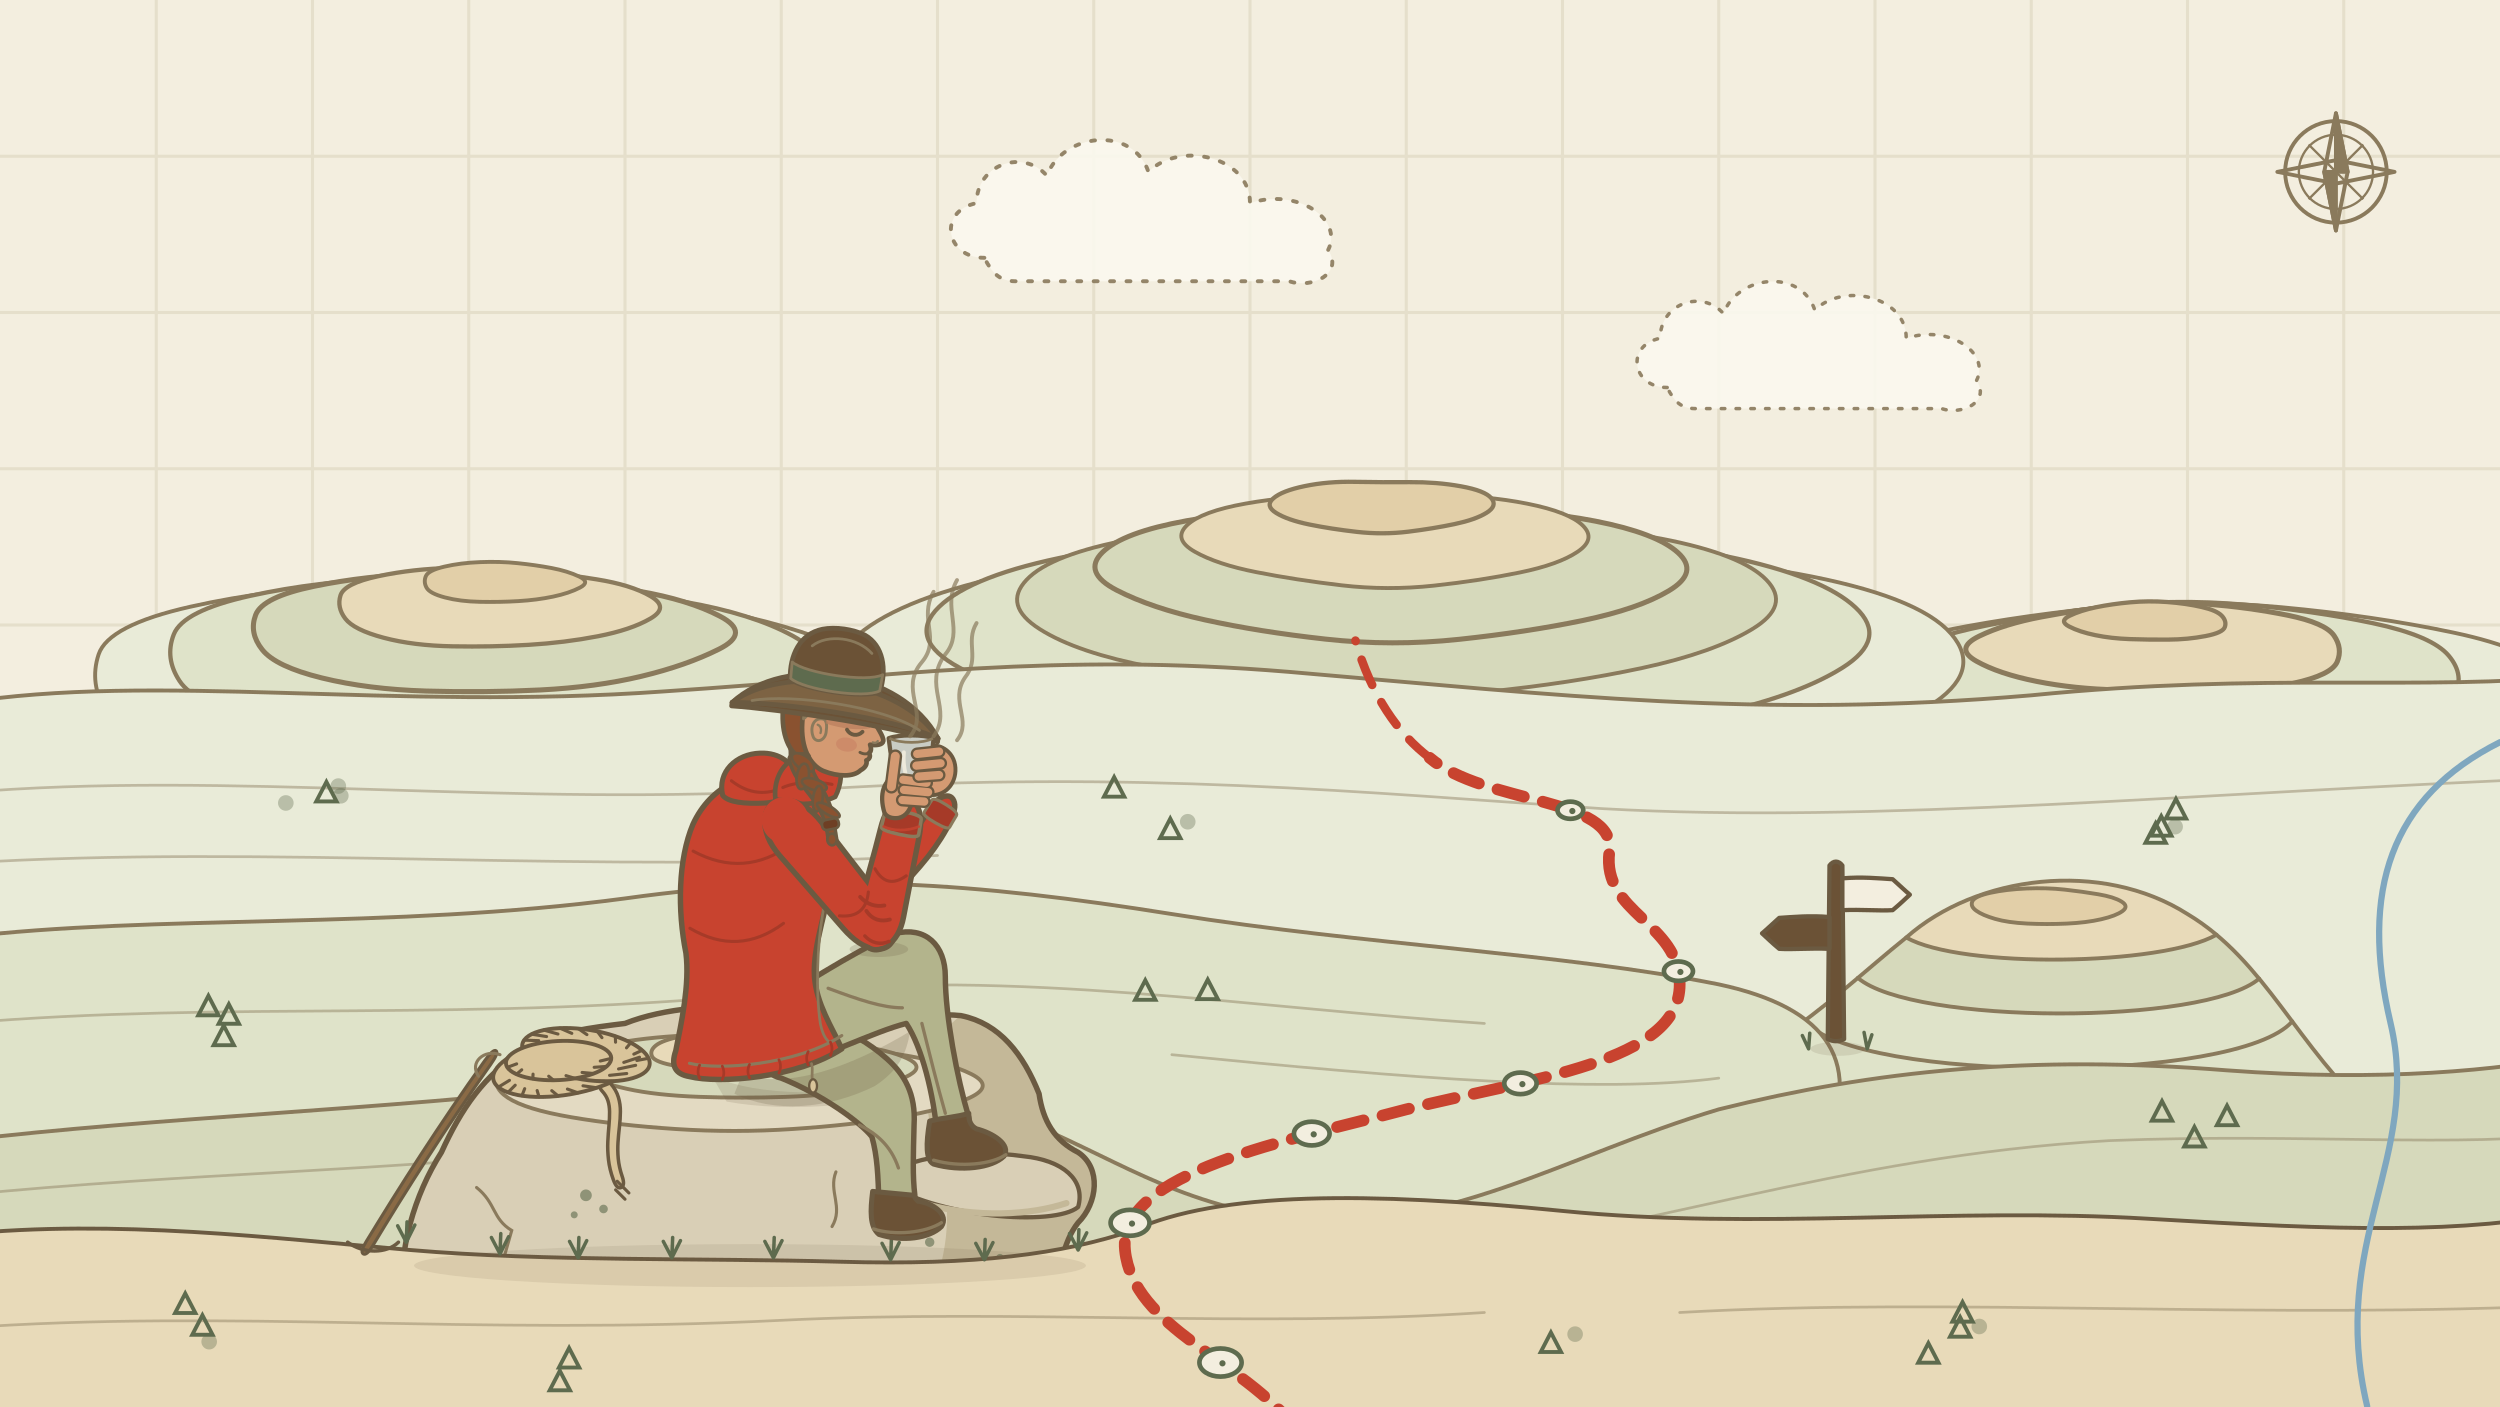
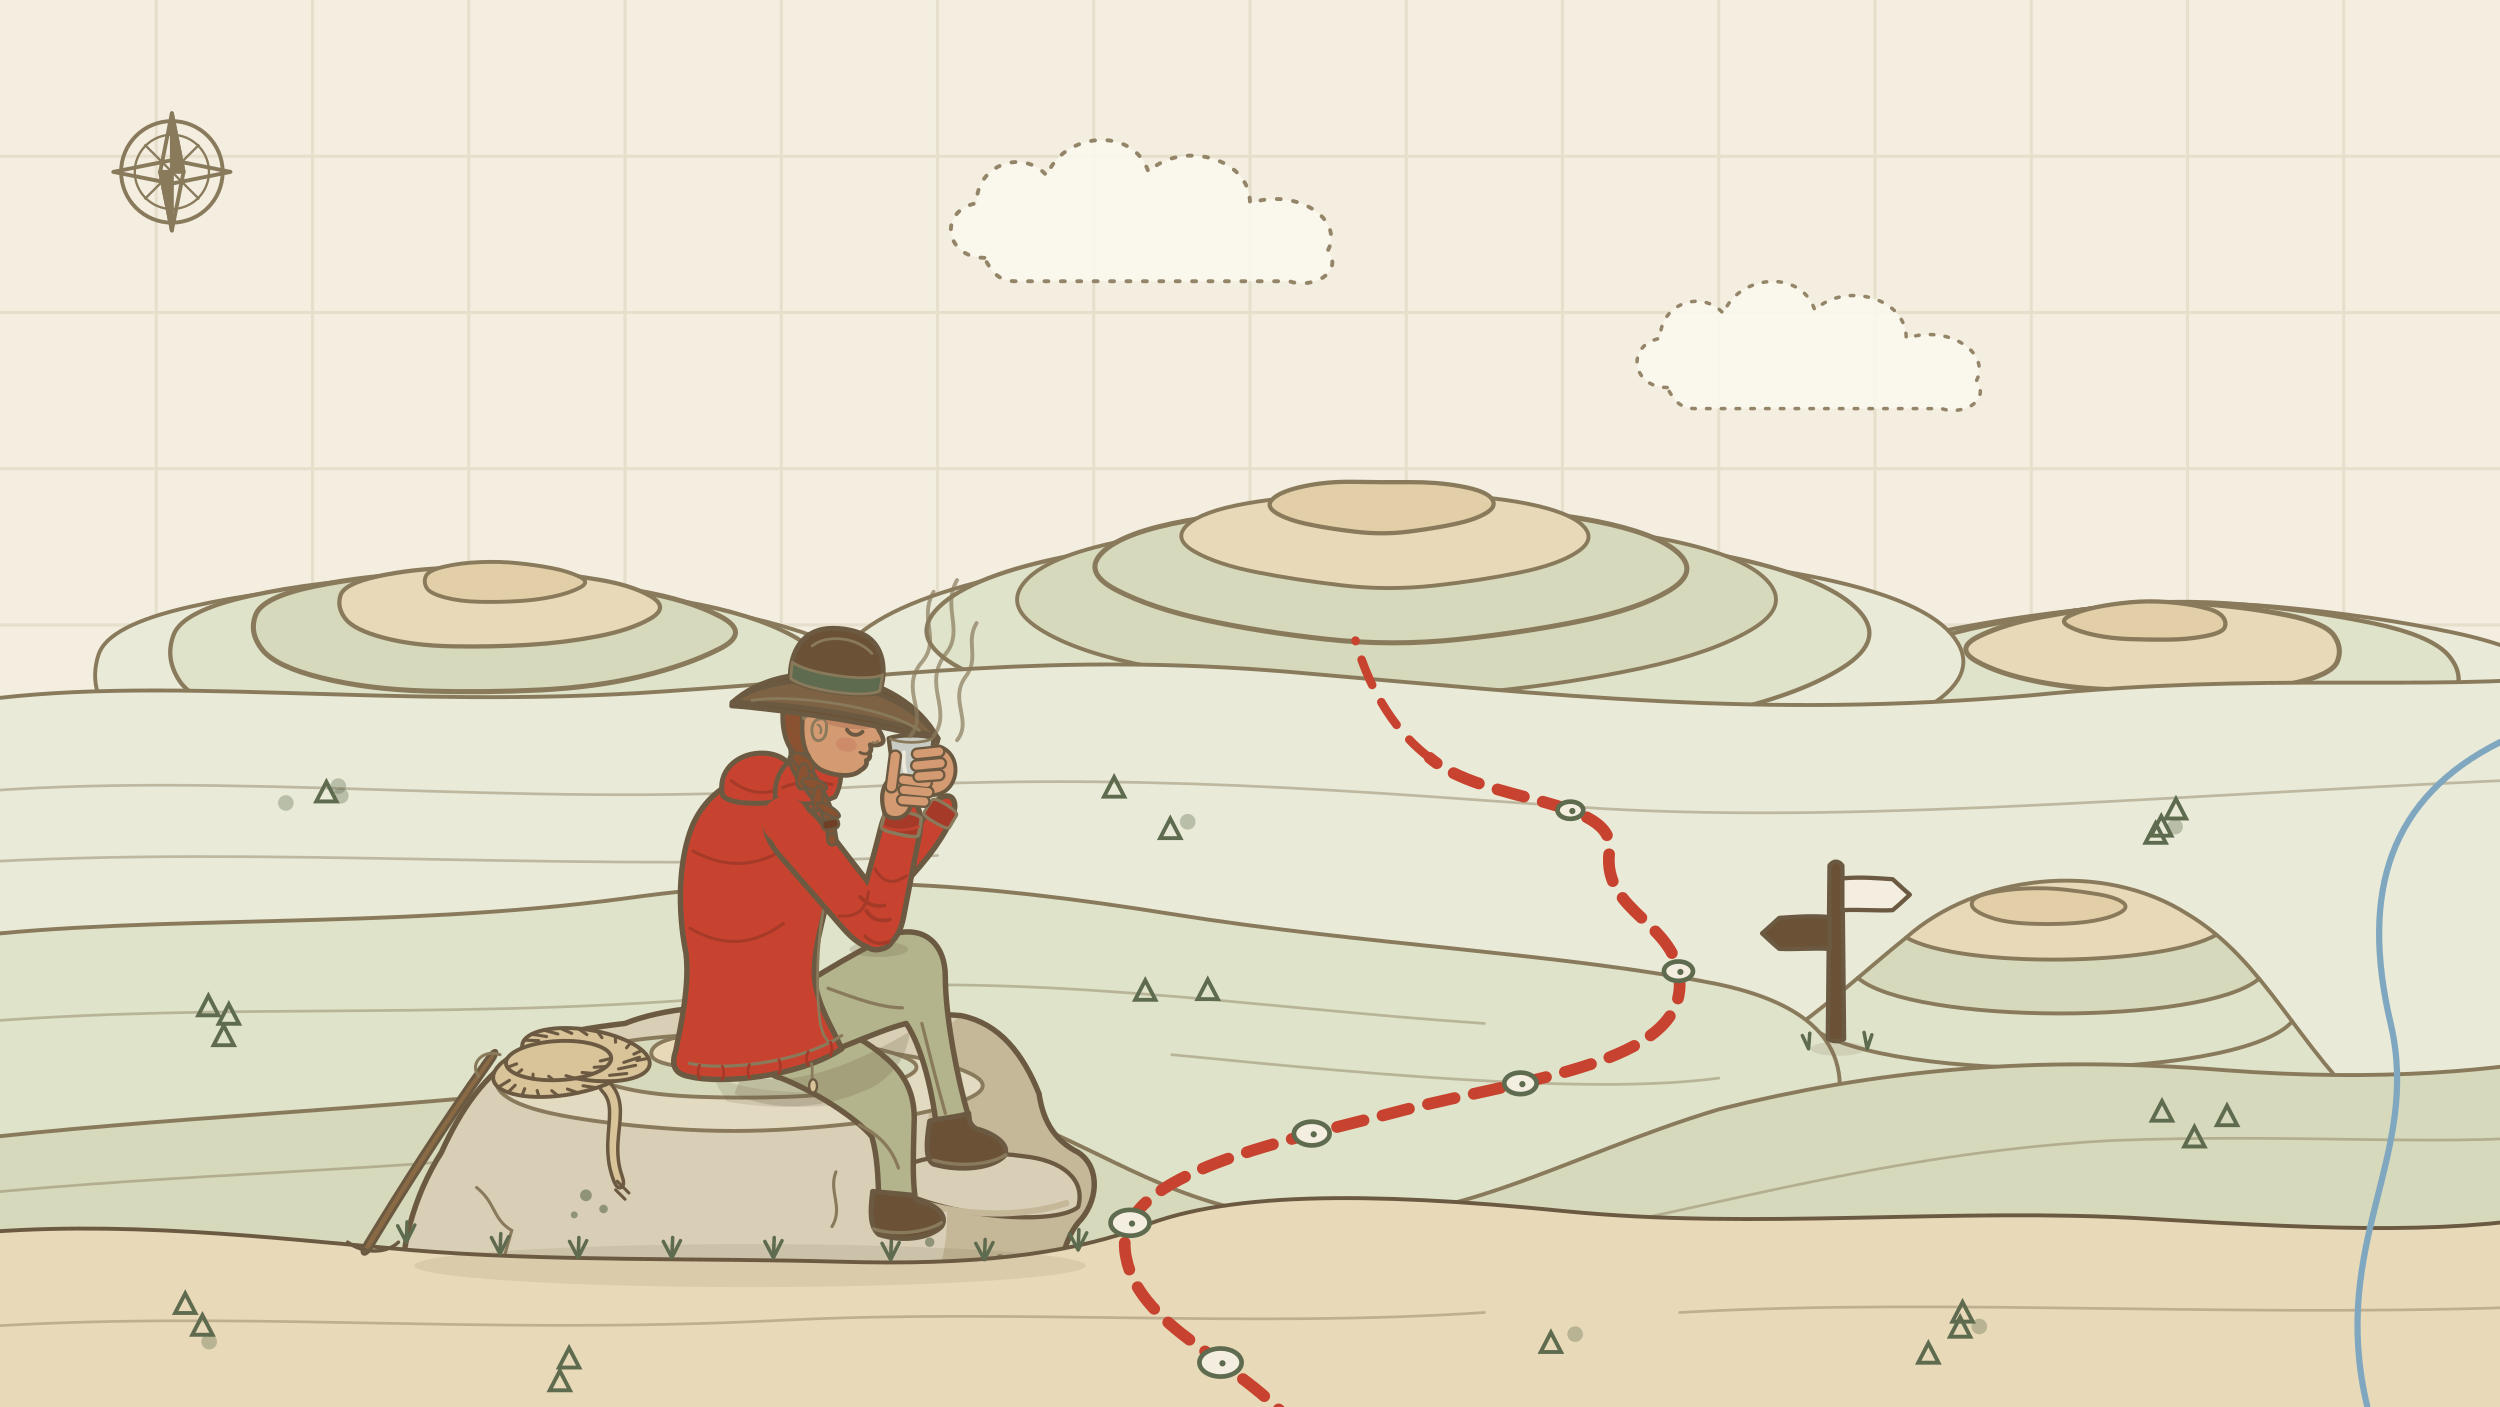
<svg xmlns="http://www.w3.org/2000/svg" viewBox="0 0 640 360" width="640" height="360" role="img">
  <rect width="640" height="360" fill="#F3EEDF" />
  <path d="M40 0V360M80 0V360M120 0V360M160 0V360M200 0V360M240 0V360M280 0V360M320 0V360M360 0V360M400 0V360M440 0V360M480 0V360M520 0V360M560 0V360M600 0V360M0 40H640M0 80H640M0 120H640M0 160H640M0 200H640M0 240H640M0 280H640M0 320H640" stroke="#D8CFB8" stroke-width=".8" opacity=".5" fill="none" />
-   <g id="idle-compass" transform="translate(598 44)" fill="none" stroke="#8A7A5C" stroke-width="1" stroke-linejoin="round">
+   <g id="idle-compass" transform="translate(44 44)" fill="none" stroke="#8A7A5C" stroke-width="1" stroke-linejoin="round">
    <circle r="13" />
    <circle r="9.5" stroke-width=".6" />
    <path d="M0 -15L3 0L0 15L-3 0ZM-15 0L0 3L15 0L0 -3Z" />
    <path d="M0 -15L3 0H0ZM0 15L-3 0H0Z" fill="#8A7A5C" />
    <path d="M-7 -7L7 7M7 -7L-7 7" stroke-width=".6" />
  </g>
  <g class="anim-cloud">
    <path transform="translate(300 58) scale(1)" d="M-48 8C-58 8 -60 -4 -50 -6C-50 -16 -38 -20 -32 -13C-28 -24 -10 -26 -6 -14C2 -22 20 -18 20 -6C32 -10 44 -2 40 6C44 12 36 16 30 14H-40C-44 14 -46 12 -48 8Z" fill="#FBF8EE" opacity=".9" stroke="#8A7A5C" stroke-width="1" stroke-dasharray="1 3.2" stroke-linecap="round" />
  </g>
  <g class="anim-cloud">
    <path transform="translate(470 92) scale(0.9)" d="M-48 8C-58 8 -60 -4 -50 -6C-50 -16 -38 -20 -32 -13C-28 -24 -10 -26 -6 -14C2 -22 20 -18 20 -6C32 -10 44 -2 40 6C44 12 36 16 30 14H-40C-44 14 -46 12 -48 8Z" fill="#FBF8EE" opacity=".9" stroke="#8A7A5C" stroke-width="1" stroke-dasharray="1 3.2" stroke-linecap="round" />
  </g>
  <g id="idle-hills">
    <path d="M220.5 168Q234.44 175 221.53 182.16Q208.62 189.33 187.57 193.44Q166.51 197.56 143.26 199.02Q120 200.49 94.81 199.96Q69.61 199.44 50.57 194.37Q31.52 189.3 27.15 182.15Q22.78 175 25.24 167.54Q27.7 160.08 48.68 155.33Q69.66 150.59 94.83 149.57Q120 148.55 142.97 150.64Q165.93 152.72 186.25 156.87Q206.56 161.01 220.5 168Z" fill="#E9EBD8" stroke="#8A7A5C" stroke-width="1" />
    <path d="M202.98 162.8Q213.41 168.5 201.91 174.03Q190.42 179.56 174.79 183.04Q159.16 186.52 140.58 187.96Q122 189.41 101.78 188.76Q81.56 188.11 65.69 184.14Q49.82 180.17 45.97 174.33Q42.12 168.5 44.48 162.42Q46.84 156.35 64.04 152.54Q81.25 148.74 101.63 148.01Q122 147.29 139.97 149.18Q157.95 151.07 175.25 154.08Q192.56 157.09 202.98 162.8Z" fill="#DFE3C9" stroke="#8A7A5C" stroke-width="1.1" />
    <path d="M184.34 157.77Q192.38 162 184.06 166.18Q175.73 170.36 164.2 173.13Q152.66 175.9 138.33 176.63Q124 177.35 109.09 176.91Q94.19 176.46 82.38 173.55Q70.57 170.64 67.14 166.32Q63.7 162 65.45 157.41Q67.2 152.82 80.47 150.07Q93.74 147.33 108.87 146.84Q124 146.35 137.29 147.73Q150.57 149.11 163.43 151.33Q176.29 153.55 184.34 157.77Z" fill="#D6D9BB" stroke="#8A7A5C" stroke-width="1.3" />
    <path d="M166.53 152.62Q171.43 155.5 166.48 158.37Q161.53 161.24 153.07 162.88Q144.61 164.52 135.3 165.08Q126 165.64 115.91 165.46Q105.82 165.29 98.2 163.26Q90.58 161.23 88.39 158.36Q86.21 155.5 87.16 152.44Q88.1 149.37 96.87 147.5Q105.63 145.62 115.82 145.38Q126 145.13 134.9 146Q143.79 146.87 152.71 148.31Q161.63 149.74 166.53 152.62Z" fill="#E8DAB9" stroke="#8A7A5C" stroke-width="1.1" />
    <path d="M148.28 147.6Q151.22 149 148.46 150.43Q145.71 151.86 141.6 152.73Q137.48 153.6 132.74 153.88Q128 154.17 122.88 154.07Q117.75 153.97 113.88 152.94Q110 151.91 109.2 150.45Q108.39 149 109.01 147.51Q109.62 146.03 113.75 145.06Q117.88 144.09 122.94 143.9Q128 143.7 132.51 144.17Q137.02 144.63 141.18 145.41Q145.34 146.2 148.28 147.6Z" fill="#E2CFA8" stroke="#8A7A5C" stroke-width="1" />
    <path d="M653.92 173.12Q659.51 180 657.08 187.38Q654.66 194.76 632.68 199.23Q610.69 203.71 585.35 203.34Q560 202.98 536.45 202.5Q512.9 202.03 491.5 198.02Q470.1 194.01 457.41 187.01Q444.72 180 459.23 173.28Q473.73 166.55 493.44 162.32Q513.16 158.09 536.58 155.66Q560 153.23 583.89 155.44Q607.78 157.65 628.06 161.94Q648.33 166.23 653.92 173.12Z" fill="#E9EBD8" stroke="#8A7A5C" stroke-width="1" />
    <path d="M626.88 167.86Q631.2 173 628.14 178.33Q625.09 183.67 609.29 186.94Q593.48 190.22 575.08 190.15Q556.67 190.08 539.51 189.56Q522.35 189.05 506.14 186.23Q489.93 183.4 482.09 178.2Q474.26 173 483.9 168.08Q493.54 163.16 508.23 160.19Q522.93 157.22 539.8 155.23Q556.67 153.24 574.48 154.79Q592.29 156.34 607.42 159.53Q622.56 162.73 626.88 167.86Z" fill="#DFE3C9" stroke="#8A7A5C" stroke-width="1.1" />
    <path d="M597.52 162.73Q599.75 166 598.33 169.4Q596.91 172.79 586.99 174.95Q577.07 177.1 565.2 176.97Q553.33 176.84 542.23 176.61Q531.14 176.38 521.4 174.44Q511.67 172.49 505.94 169.25Q500.21 166 506.66 162.86Q513.1 159.73 522.65 157.92Q532.19 156.11 542.76 154.92Q553.33 153.73 564.56 154.61Q575.79 155.5 585.54 157.48Q595.29 159.46 597.52 162.73Z" fill="#E8DAB9" stroke="#8A7A5C" stroke-width="1.3" />
    <path d="M568.78 157.64Q570.06 159 569.57 160.49Q569.09 161.98 564.58 162.84Q560.08 163.71 555.04 163.74Q550 163.78 545.25 163.61Q540.49 163.45 536.4 162.6Q532.32 161.76 529.68 160.38Q527.04 159 529.81 157.64Q532.59 156.29 536.61 155.45Q540.63 154.62 545.32 154.19Q550 153.76 554.83 154.12Q559.66 154.48 563.58 155.38Q567.49 156.27 568.78 157.64Z" fill="#E2CFA8" stroke="#8A7A5C" stroke-width="1.1" />
    <path d="M499.5 162.27Q507.88 172 493.72 180.87Q479.55 189.75 453.27 195.79Q426.99 201.84 393.5 205.32Q360 208.81 327.72 204.78Q295.44 200.75 266.28 195.5Q237.11 190.24 222.77 181.12Q208.43 172 219.77 162.43Q231.11 152.86 260.29 146.73Q289.47 140.59 324.74 141.03Q360 141.48 394.54 141.35Q429.09 141.23 460.1 146.88Q491.11 152.54 499.5 162.27Z" fill="#E9EBD8" stroke="#8A7A5C" stroke-width="1" />
    <path d="M475.01 155.51Q483.53 163.5 471.59 170.99Q459.66 178.47 436.83 183.28Q414 188.08 386.4 191.26Q358.8 194.44 330.97 191.36Q303.15 188.29 281.12 183.29Q259.1 178.3 245.56 170.9Q232.01 163.5 240.42 155.34Q248.83 147.17 274.35 142.21Q299.87 137.25 329.34 137.41Q358.8 137.56 388.16 137.45Q417.53 137.34 442.01 142.43Q466.5 147.51 475.01 155.51Z" fill="#DFE3C9" stroke="#8A7A5C" stroke-width="1.1" />
    <path d="M452.2 148.45Q458.52 155 448.62 161.02Q438.72 167.04 420.51 170.98Q402.3 174.91 379.95 177.16Q357.6 179.41 335.83 176.9Q314.06 174.39 294.92 170.77Q275.78 167.15 266.2 161.07Q256.61 155 262.81 148.42Q269.01 141.85 289.89 137.99Q310.76 134.14 334.18 134.47Q357.6 134.8 381.23 134.37Q404.87 133.95 425.38 137.92Q445.89 141.89 452.2 148.45Z" fill="#D6D9BB" stroke="#8A7A5C" stroke-width="1" />
    <path d="M429.55 141.48Q435.07 146.5 427.3 151.19Q419.53 155.87 405.17 158.85Q390.8 161.82 373.6 163.66Q356.4 165.5 339.32 163.61Q322.24 161.72 308.47 158.69Q294.7 155.66 285.86 151.08Q277.02 146.5 282.24 141.38Q287.46 136.27 303.8 133.31Q320.14 130.35 338.27 130.7Q356.4 131.05 374.53 130.7Q392.67 130.35 408.35 133.4Q424.02 136.46 429.55 141.48Z" fill="#D6D9BB" stroke="#8A7A5C" stroke-width="1.3" />
    <path d="M405.2 134.55Q408.68 138 403.86 141.25Q399.04 144.51 389.04 146.56Q379.04 148.62 367.12 149.92Q355.2 151.21 343.45 149.84Q331.7 148.46 321.63 146.47Q311.56 144.48 305.87 141.24Q300.18 138 303.87 134.46Q307.57 130.93 318.91 128.91Q330.25 126.89 342.73 126.88Q355.2 126.87 367.76 126.84Q380.31 126.81 391.01 128.95Q401.71 131.09 405.2 134.55Z" fill="#E8DAB9" stroke="#8A7A5C" stroke-width="1" />
    <path d="M381.8 127.56Q383.4 129.5 380.58 131.26Q377.76 133.03 372.39 134.16Q367.02 135.3 360.51 136.11Q354 136.91 347.37 136.16Q340.74 135.41 335.17 134.27Q329.6 133.12 326.69 131.31Q323.79 129.5 325.97 127.58Q328.15 125.66 334.02 124.44Q339.89 123.21 346.94 123.35Q354 123.49 360.89 123.43Q367.77 123.37 373.98 124.49Q380.2 125.61 381.8 127.56Z" fill="#E2CFA8" stroke="#8A7A5C" stroke-width="1.1" />
  </g>
  <path id="idle-band-far" d="M-10 180C40 172 100 182 170 177C230 173 270 167 330 172C400 178 450 184 520 178C580 172 620 177 660 173V370H-10Z" fill="#E9EBD8" stroke="#8A7A5C" stroke-width="1" />
  <path d="M-10 203C60 197 130 207 210 202C290 197 350 203 410 207C480 211 560 203 660 199M-10 221C70 216 150 224 240 219" fill="none" stroke="#8A7A5C" stroke-width=".7" opacity=".45" stroke-linecap="round" />
  <g id="idle-midhill">
    <path d="M404 286C446 280 468 256 488 240C506 224 538 220 560 234C580 246 588 268 608 286V300H404Z" fill="#DFE3C9" stroke="none" />
    <path d="M461.89 261.38L464.31 259.54L466.67 257.7L468.97 255.86L471.23 254.01L473.44 252.18L475.62 250.35L477.75 248.55L479.85 246.77L481.92 245.01L483.97 243.3L485.99 241.63L488 240L488 240L489.85 238.44L491.78 236.96L493.8 235.57L495.89 234.25L498.06 233.03L500.29 231.89L502.58 230.84L504.93 229.87L507.33 229L509.78 228.22L512.26 227.54L514.78 226.94L517.33 226.45L519.91 226.05L522.5 225.75L525.11 225.55L527.72 225.45L530.34 225.46L532.95 225.56L535.56 225.78L538.15 226.1L540.72 226.53L543.27 227.06L545.79 227.71L548.28 228.47L550.72 229.35L553.12 230.33L555.47 231.44L557.77 232.66L560 234L560 234L561.96 235.23L563.85 236.53L565.66 237.89L567.42 239.3L569.11 240.77L570.75 242.29L572.34 243.86L573.9 245.47L575.41 247.12L576.89 248.81L578.34 250.54L579.78 252.3L581.19 254.09L582.6 255.91L584 257.75L585.4 259.61L586.81 261.49C572.81 277.49 475.89 277.38 461.89 261.38Z" fill="#DFE3C9" stroke="none" />
    <path d="M461.89 261.38C475.89 277.38 572.81 277.49 586.81 261.49" fill="none" stroke="#8A7A5C" stroke-width="1" stroke-linecap="round" />
    <path d="M475.62 250.35L477.75 248.55L479.85 246.77L481.92 245.01L483.97 243.3L485.99 241.63L488 240L488 240L489.85 238.44L491.78 236.96L493.8 235.57L495.89 234.25L498.06 233.03L500.29 231.89L502.58 230.84L504.93 229.87L507.33 229L509.78 228.22L512.26 227.54L514.78 226.94L517.33 226.45L519.91 226.05L522.5 225.75L525.11 225.55L527.72 225.45L530.34 225.46L532.95 225.56L535.56 225.78L538.15 226.1L540.72 226.53L543.27 227.06L545.79 227.71L548.28 228.47L550.72 229.35L553.12 230.33L555.47 231.44L557.77 232.66L560 234L560 234L561.96 235.23L563.85 236.53L565.66 237.89L567.42 239.3L569.11 240.77L570.75 242.29L572.34 243.86L573.9 245.47L575.41 247.12L576.89 248.81L578.34 250.54C564.34 262.54 489.62 262.35 475.62 250.35Z" fill="#D6D9BB" stroke="none" />
    <path d="M475.62 250.35C489.62 262.35 564.34 262.54 578.34 250.54" fill="none" stroke="#8A7A5C" stroke-width="1" stroke-linecap="round" />
    <path d="M488 240L488 240L489.85 238.44L491.78 236.96L493.8 235.57L495.89 234.25L498.06 233.03L500.29 231.89L502.58 230.84L504.93 229.87L507.33 229L509.78 228.22L512.26 227.54L514.78 226.94L517.33 226.45L519.91 226.05L522.5 225.75L525.11 225.55L527.72 225.45L530.34 225.46L532.95 225.56L535.56 225.78L538.15 226.1L540.72 226.53L543.27 227.06L545.79 227.71L548.28 228.47L550.72 229.35L553.12 230.33L555.47 231.44L557.77 232.66L560 234L560 234L561.96 235.23L563.85 236.53L565.66 237.89L567.42 239.3C553.42 247.3 502 248 488 240Z" fill="#E8DAB9" stroke="none" />
    <path d="M488 240C502 248 553.42 247.3 567.42 239.3" fill="none" stroke="#8A7A5C" stroke-width="1" stroke-linecap="round" />
    <path d="M543.12 230.81Q545.03 232 543.37 233.23Q541.71 234.45 537.91 235.33Q534.12 236.21 529.06 236.44Q524 236.67 518.97 236.43Q513.95 236.18 510.73 235.23Q507.51 234.29 505.92 233.14Q504.33 232 504.93 230.72Q505.52 229.44 509.55 228.55Q513.57 227.67 518.79 227.45Q524 227.24 528.53 227.74Q533.05 228.24 537.13 228.93Q541.21 229.62 543.12 230.81Z" fill="#E2CFA8" stroke="#8A7A5C" stroke-width="1" />
    <path d="M404 286C446 280 468 256 488 240C506 224 538 220 560 234C580 246 588 268 608 286" fill="none" stroke="#8A7A5C" stroke-width="1" stroke-linecap="round" />
  </g>
  <path id="idle-band-mid" d="M-10 240C40 234 100 238 160 230C210 223 250 226 300 234C350 242 400 244 440 252C468 258 478 272 466 296C460 320 452 340 448 370H-10Z" fill="#DFE3C9" stroke="#8A7A5C" stroke-width="1" />
  <path d="M-10 262C60 256 120 262 200 254C260 248 320 258 380 262M300 270C360 276 410 280 440 276" fill="none" stroke="#8A7A5C" stroke-width=".7" opacity=".45" stroke-linecap="round" />
  <path id="idle-rise" d="M-10 292C40 286 100 284 150 278C190 272 230 274 260 286C285 296 300 308 330 312C370 316 400 296 440 284C480 274 520 270 570 274C610 277 640 274 660 270V370H-10Z" fill="#D6D9BB" stroke="#8A7A5C" stroke-width="1" />
  <path d="M-10 306C50 300 100 300 150 294C200 290 240 294 268 304M360 322C420 316 470 296 540 292C590 290 630 294 660 290" fill="none" stroke="#8A7A5C" stroke-width=".7" opacity=".45" stroke-linecap="round" />
  <g id="idle-signpost">
    <ellipse cx="470.5" cy="268.5" rx="7" ry="1.8" fill="#6B5A41" opacity=".14" />
    <path d="M463 268.5l-1.6 -3.4M463 268.5l.3 -4M478 268.5l1.2 -3.6M478 268.5l-.8 -4.2" fill="none" stroke="#5E6B4E" stroke-width=".9" stroke-linecap="round" />
    <g transform="translate(470 266) scale(1.1)" stroke="#6B5A41" stroke-width="1" stroke-linejoin="round">
      <path d="M-1.9 0C-1.8 -12 -1.6 -28 -1.5 -40.4C-.6 -41.6 .6 -41.6 1.5 -40.4C1.6 -28 1.8 -12 1.9 0Q0 1 -1.9 0Z" fill="#6B5236" />
      <path d="M1.5 -37.4C6 -37.8 10 -37.4 13.2 -37.2C15 -35.6 16 -34.6 17.2 -33.6C16 -32.5 15 -31.5 13.2 -30C10 -29.8 6 -30.2 1.5 -30Z" fill="#F3EEDF" />
      <path d="M-1.5 -28.4C-6 -28.8 -10 -28.4 -13.2 -28.2C-15 -26.6 -16 -25.6 -17.2 -24.6C-16 -23.5 -15 -22.5 -13.2 -21C-10 -20.8 -6 -21.2 -1.5 -21Z" fill="#6B5236" />
    </g>
  </g>
  <g id="idle-rock">
    <path d="M103 333C102 320 106 306 113 295C118 284 124 275 134 269C142 264 152 263 160 262C170 258 184 257 196 258C206 259 214 262 224 264C228 262 236 259 246 260C256 262 262 270 266 280C267 287 270 292 276 295C282 299 281 308 276 313C272 318 271 326 270 333Z" fill="#D9CFB6" stroke="none" />
    <path d="M246 260C256 262 262 270 266 280C267 287 270 292 276 295C282 299 281 308 276 313C272 318 271 326 270 333L238 333C242 322 244 312 241 300C238 290 236 280 238 270C240 266 243 262 246 260Z" fill="#C4B898" stroke="none" />
    <path d="M225 302C232 296 248 294 262 296C272 297 278 302 276 309C270 314 240 312 225 302Z" fill="#D9CFB6" stroke="#6B5A41" stroke-width="1.1" stroke-linejoin="round" />
    <path d="M236 308C250 312 264 311 273 308" fill="none" stroke="#C4B898" stroke-width="1.6" stroke-linecap="round" />
    <path d="M248.63 274.95Q254.7 278 248.29 281.01Q241.88 284.02 229.91 286.03Q217.93 288.03 202.96 289.02Q188 290.02 173.02 289.03Q158.05 288.04 146.24 286.01Q134.43 283.99 129.97 280.99Q125.5 278 128.11 274.8Q130.73 271.6 143.54 269.5Q156.35 267.39 172.18 267.21Q188 267.02 202.94 267.5Q217.87 267.99 230.22 269.94Q242.56 271.9 248.63 274.95Z" fill="#E3DAC2" stroke="#8A7A5C" stroke-width="1" />
    <path d="M232.14 270.9Q236.69 273 232.9 275.18Q229.12 277.36 220.65 278.89Q212.17 280.42 201.09 280.8Q190 281.19 178.95 280.79Q167.91 280.39 160.54 278.75Q153.17 277.11 149.98 275.05Q146.79 273 148.13 270.74Q149.48 268.48 158.31 266.92Q167.14 265.35 178.57 264.95Q190 264.56 199.96 265.44Q209.93 266.33 218.76 267.57Q227.6 268.81 232.14 270.9Z" fill="#D6D9BB" stroke="#8A7A5C" stroke-width="1" />
    <path d="M217.36 267.63Q220.24 269 217.45 270.38Q214.65 271.77 209.44 272.62Q204.23 273.48 198.11 273.83Q192 274.19 185.4 274.01Q178.81 273.83 173.25 272.9Q167.69 271.97 166.95 270.48Q166.22 269 167.92 267.63Q169.63 266.27 174.44 265.3Q179.24 264.33 185.62 263.97Q192 263.61 198.41 263.96Q204.81 264.31 209.65 265.28Q214.48 266.25 217.36 267.63Z" fill="#E8DAB9" stroke="#8A7A5C" stroke-width="1" />
    <path d="M103 333C102 320 106 306 113 295C118 284 124 275 134 269C142 264 152 263 160 262C170 258 184 257 196 258C206 259 214 262 224 264C228 262 236 259 246 260C256 262 262 270 266 280C267 287 270 292 276 295C282 299 281 308 276 313C272 318 271 326 270 333Z" fill="none" stroke="#6B5A41" stroke-width="1.4" stroke-linejoin="round" />
    <path d="M122 304C127 308 126 312 131 315L129 322M214 300C212 305 216 309 213 314" fill="none" stroke="#8A7A5C" stroke-width=".8" stroke-linecap="round" />
    <g fill="#5E6B4E" fill-opacity=".6">
      <circle cx="150" cy="306" r="1.5" />
      <circle cx="154.5" cy="309.5" r="1.1" />
      <circle cx="147" cy="311" r=".9" />
      <circle cx="238" cy="318" r="1.2" />
      <circle cx="256" cy="322" r="1" />
    </g>
  </g>
  <g id="idle-rope">
    <path d="M154 277Q153.08 278.19 154.15 279.32Q155.21 280.46 155.62 281.75Q156.04 283.04 156.05 284.65Q156.07 286.26 155.89 288.17Q155.71 290.09 155.6 292.27Q155.5 294.45 155.77 296.88Q156.04 299.3 156.98 301.91Q157.92 304.53 159 304Q160.08 303.47 159.27 301.13Q158.47 298.78 158.27 296.61Q158.07 294.44 158.21 292.4Q158.35 290.36 158.58 288.42Q158.8 286.48 158.82 284.6Q158.85 282.71 158.3 280.88Q157.76 279.05 156.34 277.43Q154.92 275.81 154 277Z" fill="#D9C49A" stroke="#6B5A41" stroke-width=".9" stroke-linejoin="round" />
    <ellipse cx="145" cy="273" rx="19" ry="7.2" transform="rotate(-10 145 273)" fill="#D9C49A" stroke="#6B5A41" stroke-width="1" />
    <ellipse cx="150" cy="270" rx="16.5" ry="6.4" transform="rotate(9 150 270)" fill="#D9C49A" stroke="#6B5A41" stroke-width="1" />
    <ellipse cx="143" cy="271.5" rx="13.5" ry="5" transform="rotate(-3 143 271.5)" fill="#D9C49A" stroke="#6B5A41" stroke-width="1" />
    <path d="M163.72 270.65L159.69 271.97M162.72 272.72L158.35 273.65M160.44 274.82L156.05 275.29M157.05 276.78L152.94 276.76M152.78 278.47L149.25 277.96M147.94 279.76L145.26 278.8M142.9 280.57L141.25 279.21M138 280.82L137.51 279.18M133.61 280.51L134.32 278.7M130.05 279.65L131.89 277.81M127.57 278.31L130.42 276.57" fill="none" stroke="#6B5A41" stroke-width=".8" stroke-linecap="round" />
    <path d="M134.18 266.28L137.92 266.41M136.08 264.75L139.92 265.36M139.22 263.7L142.83 264.71M143.33 263.2L146.38 264.54M148.03 263.32L150.25 264.86M152.91 264.03L154.1 265.64M157.52 265.27L157.58 266.8M161.47 266.94L160.38 268.25M164.39 268.88L162.26 269.86M166.03 270.92L163.04 271.48" fill="none" stroke="#6B5A41" stroke-width=".8" stroke-linecap="round" />
    <path d="M156.48 270.94L153.67 271.62M155.29 273.01L152.11 273.23M152.01 274.82L149.02 274.55M147.21 276.07L144.9 275.36M141.69 276.54L140.47 275.51M136.4 276.16L136.46 274.98M132.23 275L133.56 273.87M129.87 273.24L132.26 272.35" fill="none" stroke="#6B5A41" stroke-width=".8" stroke-linecap="round" />
    <path d="M158 302.4L161 305.4M157.6 304.6L160 307" fill="none" stroke="#6B5A41" stroke-width=".8" stroke-linecap="round" />
  </g>
  <path id="idle-band-near" d="M-10 316C30 312 70 317 105 320C140 323 180 322 215 323C250 324 272 321 290 315C312 305 350 305 400 310C450 315 500 309 550 312S630 316 660 310V370H-10Z" fill="#E8DAB9" stroke="#6B5A41" stroke-width="1" />
  <path d="M-10 340C60 335 120 342 200 338C260 335 320 340 380 336M430 336C500 332 580 338 660 334" fill="none" stroke="#8A7A5C" stroke-width=".7" opacity=".45" stroke-linecap="round" />
  <ellipse cx="192" cy="324" rx="86" ry="5.5" fill="#6B5A41" opacity=".12" />
  <path d="M104 318l-2.2 -4.2M104 318l.2 -5.2M104 318l2.2 -4.4M128 321l-2.2 -4.2M128 321l.2 -5.2M128 321l2.2 -4.4M148 322l-2.2 -4.2M148 322l.2 -5.2M148 322l2.2 -4.4M172 322l-2.2 -4.2M172 322l.2 -5.2M172 322l2.2 -4.4M198 322l-2.2 -4.2M198 322l.2 -5.2M198 322l2.2 -4.4M228 322.5l-2.2 -4.2M228 322.5l.2 -5.2M228 322.5l2.2 -4.4M252 322.5l-2.2 -4.2M252 322.5l.2 -5.2M252 322.5l2.2 -4.4M276 320l-2.2 -4.2M276 320l.2 -5.2M276 320l2.2 -4.4" fill="none" stroke="#5E6B4E" stroke-width=".9" stroke-linecap="round" />
  <path id="idle-stream" d="M640 190C612 204 604 228 612 262C620 296 596 318 606 360" fill="none" stroke="#7FA7BF" stroke-width="1.6" stroke-linecap="round" />
  <g id="idle-trees">
    <path d="M83.56 200.17l-2.6 5l5.2 0z" fill="none" stroke="#5E6B4E" stroke-width="1" />
    <circle cx="73.17" cy="205.56" r="2" fill="#5E6B4E" fill-opacity=".35" />
    <circle cx="87.25" cy="203.72" r="2" fill="#5E6B4E" fill-opacity=".35" />
    <circle cx="86.61" cy="201.24" r="2" fill="#5E6B4E" fill-opacity=".35" />
    <path d="M285.22 198.95l-2.6 5l5.2 0zM299.59 209.56l-2.6 5l5.2 0z" fill="none" stroke="#5E6B4E" stroke-width="1" />
    <circle cx="304.06" cy="210.37" r="2" fill="#5E6B4E" fill-opacity=".35" />
    <path d="M553.28 208.93l-2.6 5l5.2 0zM551.84 210.76l-2.6 5l5.2 0zM557.04 204.54l-2.6 5l5.2 0z" fill="none" stroke="#5E6B4E" stroke-width="1" />
    <circle cx="556.83" cy="211.63" r="2" fill="#5E6B4E" fill-opacity=".35" />
    <path d="M53.35 254.92l-2.6 5l5.2 0zM58.58 257.08l-2.6 5l5.2 0zM57.28 262.57l-2.6 5l5.2 0z" fill="none" stroke="#5E6B4E" stroke-width="1" />
    <path d="M293.19 250.95l-2.6 5l5.2 0zM309.18 250.78l-2.6 5l5.2 0z" fill="none" stroke="#5E6B4E" stroke-width="1" />
    <path d="M553.47 281.89l-2.6 5l5.2 0zM570.12 283.05l-2.6 5l5.2 0zM561.77 288.5l-2.6 5l5.2 0z" fill="none" stroke="#5E6B4E" stroke-width="1" />
    <path d="M51.82 336.7l-2.6 5l5.2 0zM47.42 331.13l-2.6 5l5.2 0z" fill="none" stroke="#5E6B4E" stroke-width="1" />
    <circle cx="53.55" cy="343.47" r="2" fill="#5E6B4E" fill-opacity=".35" />
    <path d="M493.66 343.85l-2.6 5l5.2 0zM502.41 333.34l-2.6 5l5.2 0zM501.8 337.2l-2.6 5l5.2 0z" fill="none" stroke="#5E6B4E" stroke-width="1" />
    <circle cx="506.7" cy="339.58" r="2" fill="#5E6B4E" fill-opacity=".35" />
    <path d="M397.03 341.11l-2.6 5l5.2 0z" fill="none" stroke="#5E6B4E" stroke-width="1" />
    <circle cx="403.23" cy="341.54" r="2" fill="#5E6B4E" fill-opacity=".35" />
    <path d="M143.32 350.92l-2.6 5l5.2 0zM145.69 345.09l-2.6 5l5.2 0z" fill="none" stroke="#5E6B4E" stroke-width="1" />
  </g>
  <g id="idle-path">
    <path d="M332 366C318 348 290 340 288 320C286 300 330 292 360 284C392 276 430 272 430 252C430 236 410 234 412 218C414 204 380 206 366 194" fill="none" stroke="#C8432F" stroke-width="3" stroke-dasharray="7 5" stroke-linecap="round" />
    <path d="M366 194C358 188 351 178 347 164" fill="none" stroke="#C8432F" stroke-width="2.2" stroke-dasharray="7 5" stroke-linecap="round" />
  </g>
  <g id="idle-stones">
    <ellipse cx="312.45" cy="348.81" rx="5.4" ry="3.6" fill="#F3EEDF" stroke="#5E6B4E" stroke-width="1.2" />
    <circle cx="312.95" cy="349.01" r=".8" fill="#5E6B4E" />
    <ellipse cx="289.29" cy="313.04" rx="4.98" ry="3.32" fill="#F3EEDF" stroke="#5E6B4E" stroke-width="1.2" />
    <circle cx="289.79" cy="313.24" r=".8" fill="#5E6B4E" />
    <ellipse cx="335.81" cy="290.19" rx="4.56" ry="3.04" fill="#F3EEDF" stroke="#5E6B4E" stroke-width="1.2" />
    <circle cx="336.31" cy="290.39" r=".8" fill="#5E6B4E" />
    <ellipse cx="389.23" cy="277.34" rx="4.14" ry="2.76" fill="#F3EEDF" stroke="#5E6B4E" stroke-width="1.2" />
    <circle cx="389.73" cy="277.54" r=".8" fill="#5E6B4E" />
    <ellipse cx="429.68" cy="248.62" rx="3.72" ry="2.48" fill="#F3EEDF" stroke="#5E6B4E" stroke-width="1.2" />
    <circle cx="430.18" cy="248.82" r=".8" fill="#5E6B4E" />
    <ellipse cx="402.02" cy="207.42" rx="3.3" ry="2.2" fill="#F3EEDF" stroke="#5E6B4E" stroke-width="1.2" />
    <circle cx="402.52" cy="207.62" r=".8" fill="#5E6B4E" />
  </g>
  <g id="idle-pole">
    <path d="M93 321Q93.86 321.51 95.41 318.94Q96.95 316.37 98.6 313.68Q100.25 310.98 102 308.17Q103.74 305.37 105.58 302.48Q107.41 299.58 109.32 296.63Q111.23 293.67 113.2 290.67Q115.18 287.67 117.22 284.64Q119.26 281.61 121.36 278.58Q123.45 275.55 125.59 272.54Q127.73 269.53 127 269Q126.27 268.47 124.12 271.49Q121.96 274.51 119.85 277.54Q117.74 280.57 115.69 283.6Q113.63 286.63 111.64 289.63Q109.64 292.64 107.72 295.59Q105.8 298.55 103.95 301.44Q102.11 304.34 100.35 307.14Q98.59 309.95 96.93 312.65Q95.26 315.34 93.7 317.91Q92.14 320.49 93 321Z" fill="#8A6A45" stroke="#6B5A41" stroke-width=".8" stroke-linejoin="round" />
    <path d="M89 318C93 321 99 321 102 318" fill="none" stroke="#6B5A41" stroke-width=".9" stroke-linecap="round" />
    <path d="M122.5 275.5C120 272 124 268.5 128 270" fill="none" stroke="#8A7A5C" stroke-width=".8" stroke-linecap="round" />
  </g>
  <g id="idle-bryn" class="anim-breathe">
    <g transform="translate(196 266)">
      <path d="M-14 9C-6 14 14 15 36 12C30 17 6 19 -10 16Z" fill="#6B5A41" opacity=".16" />
      <path d="M-2 -6C10 -7 22 -3 31 5C35.5 9 38.5 14 38 22C37.8 30 37.6 35 38.2 40C38.4 43 31.5 44 29 42.2C28.8 35 28.6 30 27.2 25C24 21 14 14 4 10C-1 9 -6 2 -2 -6Z" fill="#B3B48C" stroke="#6B5A41" stroke-width="1.4" stroke-linejoin="round" />
      <path d="M24 22C28 24 32 27 34 33" fill="none" stroke="#8A7A5C" stroke-width=".85" stroke-linecap="round" />
      <path d="M27.4 39C26.8 44 26.6 48 29 50C35 52 42 51 45 48C47 45 43 42 39 41.5C38 40.5 38 40 38 40Z" fill="#6B5236" stroke="#6B5A41" stroke-width="1.3" stroke-linejoin="round" />
      <path d="M27.6 48.6C33 50.4 41 49.6 45 47" fill="none" stroke="#8A7A5C" stroke-width=".85" stroke-linecap="round" />
      <path d="M-6 9C6 13 22 7 37 -2C36 4 34 8 28 12C16 18 2 19 -8 14Z" fill="#6B5A41" opacity=".22" />
      <path d="M-3 -6C8 -13 22 -22 33 -27C41 -29 46 -24 46 -16C46 -6 49 10 52 20C53 24 47 26 44 25C43 14 40 2 36 -4C28 -2 14 5 3 8C-4 9 -7 -2 -3 -6Z" fill="#B3B48C" stroke="#6B5A41" stroke-width="1.4" stroke-linejoin="round" />
      <path d="M16 -13C24 -10 30 -8 35 -8M40 -4C42 4 44 12 46 19" fill="none" stroke="#8A7A5C" stroke-width=".85" stroke-linecap="round" />
      <path d="M42 21C41 27 41 31 43 32C50 34 58 33 61 30C63 27 58 24 54 23C52 22 52 20 52 19C49 20 46 20 42 21Z" fill="#6B5236" stroke="#6B5A41" stroke-width="1.3" stroke-linejoin="round" />
      <path d="M43 31C50 33 58 32 61.5 29.6" fill="none" stroke="#8A7A5C" stroke-width=".85" stroke-linecap="round" />
      <ellipse cx="29" cy="-23" rx="7.5" ry="2" fill="#6B5A41" opacity=".2" />
      <path d="M4 -66C-4 -69.5 -14 -65 -18.6 -55C-22.4 -46 -22.6 -33 -20.4 -22C-19.4 -14 -21.6 -4 -23 3C-24.4 7 -23 9 -19.5 9.6C-12 11.5 8 10 19.5 2.5C17 -3 13 -9 12.5 -16C12 -24 16 -34 18 -46C19 -56 14 -63 4 -66Z" fill="#C8432F" stroke="#6B5A41" stroke-width="1.4" stroke-linejoin="round" />
      <path d="M-18.57 -48.12Q-5.44 -41.02 6.57 -49.88" fill="none" stroke="#A63A28" stroke-width="0.8" stroke-linecap="round" />
      <path d="M-19.38 -28.37Q-6.98 -21.01 4.58 -29.63" fill="none" stroke="#A63A28" stroke-width="0.8" stroke-linecap="round" />
      <path d="M15.6 -60C17 -52 16.4 -42 14.6 -32C13.2 -24 12.8 -12 14 -4C14.6 -1 15.6 .4 16.6 1" fill="none" stroke="#8A7A5C" stroke-width=".7" stroke-linecap="round" />
      <path d="M-19.5 6.2C-12 8.1 8 6.6 19.5 -0.9" fill="none" stroke="#8A7A5C" stroke-width=".8" stroke-linecap="round" />
      <path d="M-16.9 6.67Q-17.7 8.37 -16.9 10.07M-11.1 6.94Q-10.3 8.64 -11.1 10.34M-4.13 6.51Q-4.93 8.21 -4.13 9.91M3.41 5.29Q4.21 6.99 3.41 8.69M10.9 3.21Q10.1 4.91 10.9 6.61M16.59 0.79Q17.39 2.49 16.59 4.19" fill="none" stroke="#A63A28" stroke-width=".7" stroke-linecap="round" />
      <path d="M11.75 6.3C12.25 8.1 11.55 9.7 12.15 10.9" fill="none" stroke="#8A7A5C" stroke-width=".7" stroke-linecap="round" />
      <ellipse cx="12.15" cy="12" rx="1" ry="1.7" fill="#D9C49A" stroke="#6B5A41" stroke-width=".6" />
      <path d="M-11 -62.4C-12.4 -68.4 -7.6 -73 -1.4 -73.2C3.6 -73.4 7.4 -70.6 7.8 -66.4C7.4 -62.8 4.2 -60.6 -0.6 -60.4C-5.4 -60.2 -9.6 -60.6 -11 -62.4Z" fill="#C8432F" stroke="#6B5A41" stroke-width="1.3" stroke-linejoin="round" />
      <path d="M-8.76 -66.13Q-2.26 -61.02 5.16 -64.67" fill="none" stroke="#A63A28" stroke-width="0.8" stroke-linecap="round" />
      <path d="M6 -78C7 -72 6.5 -67 4 -62C8 -60 14 -61 17 -64C15 -68 15 -72 16 -77Z" fill="#D49A72" stroke="#6B5A41" stroke-width="1.2" stroke-linejoin="round" />
      <path d="M2.5 -61.5C2 -66 4 -70.4 7.6 -71.8C11 -70.6 14.8 -71.2 18.6 -72.8C19.8 -68.8 19.4 -65 17.8 -62C13 -59.8 7 -59.6 2.5 -61.5Z" fill="#C8432F" stroke="#6B5A41" stroke-width="1.2" stroke-linejoin="round" />
      <path d="M4.4 -64.4C8 -66 13.4 -66 17 -65.2" fill="none" stroke="#A63A28" stroke-width=".8" stroke-linecap="round" />
      <g transform="translate(17 -85) rotate(8)">
        <path d="M-25.5 2.4C-13.73 -12.03 16.23 -12.03 28 4.2C16.23 0.5 -13.73 0.5 -25.5 2.4Z" fill="#6B5236" stroke="#6B5A41" stroke-width="1.2" stroke-linejoin="round" />
        <path d="M1 -10.8C-7 -11.6 -12.6 -6.6 -12.4 1.4C-12.2 7.6 -10 12.4 -6.2 14.2C-4 12.5 -2 9 -1 4Z" fill="#8A5230" stroke="#6B5A41" stroke-width="1.2" stroke-linejoin="round" />
        <path d="M4 -10C8 -9 10 -6 10 -2.5C10 -1 10.6 .5 11 1.8C12 3.5 14.2 5.6 14.2 6.8C14.2 7.8 12.6 8.2 11 8.2C11.4 9 11.6 9.8 11 10.4C11.6 11 11.4 11.9 10.6 12.3C11 13.2 10.6 14.2 9.5 15C8 17 4 17.5 0 16.5C-3.5 15.5 -6.5 11.5 -7 5C-7.5 -1 -6 -7 -2 -10C0 -11 2 -11 4 -10Z" fill="#D49A72" stroke="#6B5A41" stroke-width="1.2" stroke-linejoin="round" />
        <path d="M1.5 -9.6C-4 -8.5 -7 -3 -6.8 4C-5.3 2.5 -3.8 -.5 -2 -3C-.5 -5.5 .8 -7.5 1.5 -9.6Z" fill="#8A5230" stroke="#8A7A5C" stroke-width="0.75" stroke-linejoin="round" />
        <path d="M-1.6 3.4C-4.4 3 -5 6.2 -3.6 8.4C-2.4 9.8 -.6 8.6 -.6 6.6C-.6 5 -.8 3.8 -1.6 3.4Z" fill="#D49A72" stroke="#8A7A5C" stroke-width="0.75" />
        <path d="M-3 5C-2.2 5.2 -1.8 6 -2 7" fill="none" stroke="#8A7A5C" stroke-width="0.6" stroke-linecap="round" />
        <path d="M-1 -2C4 -2 8.6 -2 10.2 -.6L10.4 4C8 5 3 5.2 -1 4.4Z" fill="#B97E5C" opacity=".7" />
        <ellipse cx="5" cy="9" rx="2.7" ry="1.8" fill="#C0705A" opacity=".35" />
        <path d="M4.6 5.2C5.6 6.6 7.6 6.6 8.6 5.2" fill="none" stroke="#6B5A41" stroke-width="1" stroke-linecap="round" />
        <path d="M8.7 10.5C9.7 10.9 10.6 10.7 11 10.3" fill="none" stroke="#6B5A41" stroke-width="0.75" stroke-linecap="round" />
        <path d="M11.6 7.5C12.2 7.7 12.7 7.4 12.8 7" fill="none" stroke="#8A7A5C" stroke-width="0.6" stroke-linecap="round" />
        <path d="M-25.5 2.4C-13.73 0.5 16.23 0.5 28 4.2L28 5.1C16.23 2.47 -13.73 2.47 -25.5 3.3Z" fill="#6B5236" stroke="#6B5A41" stroke-width="1.2" stroke-linejoin="round" />
        <path d="M-25.5 2.4C-13.73 -9.37 16.23 -9.37 28 4.2C16.23 0.5 -13.73 0.5 -25.5 2.4Z" fill="#7D6343" stroke="#6B5A41" stroke-width="1.2" stroke-linejoin="round" />
        <path d="M-20.5 1.2C-10.93 -2 13.43 -2 23 2.8" fill="none" stroke="#8A7A5C" stroke-width="0.7" stroke-linecap="round" />
        <path d="M-11.6 -5.6C-12.6 -11.6 -10.8 -17.4 -5.2 -19.4C-2 -20.5 2.6 -20.5 5.8 -19.4C10.8 -17.4 12.6 -11.6 11.6 -5.6C8 -3.2 -8 -3.4 -11.6 -5.6Z" fill="#6B5236" stroke="#6B5A41" stroke-width="1.2" stroke-linejoin="round" />
        <path d="M-11.5 -5.8C-8 -3.4 8 -3.2 11.5 -5.8L11.7 -10C8 -7.4 -8 -7.6 -11.7 -10Z" fill="#5E6B4E" stroke="#8A7A5C" stroke-width="0.7" stroke-linejoin="round" />
        <path d="M-7.2 -14.8C-3.8 -18.4 4 -18.6 8.2 -15" fill="none" stroke="#8A7A5C" stroke-width="0.7" stroke-linecap="round" />
      </g>
      <path d="M24 -30.45Q26.55 -30.45 31.05 -35.03Q35.55 -39.6 39.62 -44.33Q43.69 -49.06 46.29 -53.75Q48.88 -58.45 48.32 -60.57Q47.75 -62.68 45.63 -62.12Q43.52 -61.55 40.91 -57.25Q38.31 -52.94 34.38 -48.67Q30.45 -44.4 25.95 -39.97Q21.45 -35.55 21.45 -33Q21.45 -30.45 24 -30.45Z" fill="#C8432F" stroke="#6B5A41" stroke-width="1.4" stroke-linejoin="round" />
      <path d="M43.4 -55.4Q46.7 -53.51 47.09 -54.21Q47.48 -54.91 47.93 -55.68Q48.38 -56.44 48.86 -57.24Q49.34 -58.04 46.2 -60Q43.06 -61.96 42.55 -61.17Q42.03 -60.37 41.53 -59.59Q41.03 -58.8 40.57 -58.05Q40.1 -57.29 43.4 -55.4Z" fill="#A63A28" stroke="#8A7A5C" stroke-width=".8" stroke-linejoin="round" />
      <path d="M41 -75C45 -76 48.8 -73.2 48.6 -68.6C48.4 -64.6 45.2 -61.8 41.4 -62.6Z" fill="#D49A72" stroke="#6B5A41" stroke-width="1" stroke-linejoin="round" />
      <path d="M31.5 -77C34 -78 40.5 -78 43 -77C42.6 -72.5 41.8 -68.8 41.2 -65C38.8 -64 35.8 -64 33.4 -65C32.8 -68.8 32 -72.5 31.5 -77Z" fill="#C9CCC4" stroke="#6B5A41" stroke-width="1.1" stroke-linejoin="round" />
      <path d="M31.7 -77C34.4 -75.6 40.4 -75.6 42.8 -77" fill="none" stroke="#8A7A5C" stroke-width=".7" />
      <path d="M35.4 -73.4C35.2 -71.4 35.4 -69.6 35.8 -68" fill="none" stroke="#F3EEDF" stroke-width="1" stroke-linecap="round" opacity=".85" />
      <path d="M0.56 -56.41Q0.15 -51.98 4.16 -47.38Q8.17 -42.78 12.17 -38.21Q16.17 -33.64 20.29 -28.89Q24.41 -24.13 28.14 -23.77Q31.87 -23.41 32.23 -27.14Q32.59 -30.87 28.71 -35.81Q24.83 -40.76 21.13 -45.59Q17.43 -50.42 13.64 -55.22Q9.85 -60.02 5.41 -60.44Q0.98 -60.85 0.56 -56.41Z" fill="#C8432F" stroke="#6B5A41" stroke-width="2.8" stroke-linejoin="round" />
      <path d="M30.5 -24.33Q33.67 -26.32 34.62 -31.4Q35.57 -36.48 36.58 -41.54Q37.59 -46.59 38.59 -51.84Q39.6 -57.09 38 -59.6Q36.41 -62.1 33.9 -60.5Q31.4 -58.91 30.11 -53.76Q28.81 -48.61 27.42 -43.66Q26.03 -38.72 24.68 -33.7Q23.33 -28.68 25.33 -25.5Q27.32 -22.33 30.5 -24.33Z" fill="#C8432F" stroke="#6B5A41" stroke-width="2.8" stroke-linejoin="round" />
      <path d="M0.56 -56.41Q0.15 -51.98 4.16 -47.38Q8.17 -42.78 12.17 -38.21Q16.17 -33.64 20.29 -28.89Q24.41 -24.13 28.14 -23.77Q31.87 -23.41 32.23 -27.14Q32.59 -30.87 28.71 -35.81Q24.83 -40.76 21.13 -45.59Q17.43 -50.42 13.64 -55.22Q9.85 -60.02 5.41 -60.44Q0.98 -60.85 0.56 -56.41Z" fill="#C8432F" />
      <path d="M30.5 -24.33Q33.67 -26.32 34.62 -31.4Q35.57 -36.48 36.58 -41.54Q37.59 -46.59 38.59 -51.84Q39.6 -57.09 38 -59.6Q36.41 -62.1 33.9 -60.5Q31.4 -58.91 30.11 -53.76Q28.81 -48.61 27.42 -43.66Q26.03 -38.72 24.68 -33.7Q23.33 -28.68 25.33 -25.5Q27.32 -22.33 30.5 -24.33Z" fill="#C8432F" />
      <circle cx="5" cy="-56" r="6" fill="#C8432F" />
      <path d="M18.9 -31.55Q25.65 -30.9 26.3 -37.65" fill="none" stroke="#A63A28" stroke-width="0.8" stroke-linecap="round" />
      <path d="M28 -43.6Q30.99 -38.21 36 -41.8" fill="none" stroke="#A63A28" stroke-width="0.8" stroke-linecap="round" />
      <path d="M25.8 -32.8C27.4 -30.4 29.6 -30 31.8 -30.6M24.2 -36.4C26 -34.4 28.2 -33.8 30.4 -34.2" fill="none" stroke="#A63A28" stroke-width="1" stroke-linecap="round" />
      <path d="M25.4 -26.4C27 -24.6 29.4 -24 31.6 -25" fill="none" stroke="#A63A28" stroke-width=".9" stroke-linecap="round" />
      <path d="M34.2 -52.4Q38.98 -51.34 39.16 -52.3Q39.33 -53.27 39.5 -54.27Q39.67 -55.26 39.84 -56.27Q40.01 -57.28 35.4 -58.2Q30.79 -59.12 30.56 -58.14Q30.33 -57.15 30.1 -56.2Q29.87 -55.25 29.64 -54.36Q29.42 -53.46 34.2 -52.4Z" fill="#A63A28" stroke="#8A7A5C" stroke-width=".9" stroke-linejoin="round" />
      <path d="M30.2 -54.4C32.6 -53.2 36.4 -53.2 39.2 -54.4" fill="none" stroke="#C8432F" stroke-width=".7" stroke-linecap="round" opacity=".8" />
      <path d="M30.4 -58C29 -62.6 30.2 -66.6 33.6 -67.4C36.6 -67.6 38.2 -64.6 37.6 -61.4C37.2 -58.8 36 -57 34 -56.6C32.4 -56.4 31 -56.8 30.4 -58Z" fill="#D49A72" stroke="#6B5A41" stroke-width="1.1" stroke-linejoin="round" />
      <path d="M35.2 -66.4L41.2 -65.6" fill="none" stroke="#6B5A41" stroke-width="3.3" stroke-linecap="round" />
      <path d="M35.4 -63.8L41.6 -63.2" fill="none" stroke="#6B5A41" stroke-width="3.3" stroke-linecap="round" />
      <path d="M35 -61.2L40.6 -60.8" fill="none" stroke="#6B5A41" stroke-width="3.3" stroke-linecap="round" />
      <path d="M35.2 -66.4L41.2 -65.6" fill="none" stroke="#D49A72" stroke-width="2.1" stroke-linecap="round" />
      <path d="M35.4 -63.8L41.6 -63.2" fill="none" stroke="#D49A72" stroke-width="2.1" stroke-linecap="round" />
      <path d="M35 -61.2L40.6 -60.8" fill="none" stroke="#D49A72" stroke-width="2.1" stroke-linecap="round" />
      <path d="M32.2 -64.6L33.2 -72.4" fill="none" stroke="#6B5A41" stroke-width="3.5" stroke-linecap="round" />
      <path d="M32.2 -64.6L33.2 -72.4" fill="none" stroke="#D49A72" stroke-width="2.3" stroke-linecap="round" />
      <path d="M44.4 -73.6L38.8 -73" fill="none" stroke="#6B5A41" stroke-width="3.3" stroke-linecap="round" />
      <path d="M44.8 -70.6L38.6 -70" fill="none" stroke="#6B5A41" stroke-width="3.3" stroke-linecap="round" />
      <path d="M44.4 -67.6L39.2 -67.2" fill="none" stroke="#6B5A41" stroke-width="3.3" stroke-linecap="round" />
      <path d="M44.4 -73.6L38.8 -73" fill="none" stroke="#D49A72" stroke-width="2.1" stroke-linecap="round" />
      <path d="M44.8 -70.6L38.6 -70" fill="none" stroke="#D49A72" stroke-width="2.1" stroke-linecap="round" />
      <path d="M44.4 -67.6L39.2 -67.2" fill="none" stroke="#D49A72" stroke-width="2.1" stroke-linecap="round" />
      <path d="M8.4 -73Q5.71 -72.77 6.04 -71.42Q6.36 -70.08 6.89 -68.91Q7.42 -67.75 8.07 -66.74Q8.72 -65.74 9.41 -64.84Q10.1 -63.94 10.8 -63.07Q11.5 -62.2 12.16 -61.3Q12.82 -60.39 13.42 -59.4Q14.02 -58.4 14.52 -57.24Q15.03 -56.09 15.39 -54.71Q15.75 -53.33 15.93 -51.67Q16.1 -50.01 17 -50Q17.9 -49.99 17.9 -51.79Q17.9 -53.6 17.68 -55.18Q17.45 -56.76 17.06 -58.15Q16.67 -59.54 16.15 -60.76Q15.64 -61.99 15.07 -63.08Q14.5 -64.18 13.94 -65.17Q13.38 -66.16 12.89 -67.08Q12.4 -67.99 12.03 -68.86Q11.66 -69.73 11.44 -70.58Q11.22 -71.42 11.16 -72.33Q11.09 -73.23 8.4 -73Z" fill="#8A5230" stroke="#6B5A41" stroke-width="0.91" stroke-linejoin="round" />
      <ellipse transform="translate(9.59 -70.82) rotate(35.75)" rx="3.31" ry="1.69" fill="#8A5230" stroke="#6B5A41" stroke-width="0.7" />
      <ellipse transform="translate(9.51 -67.23) rotate(98.68)" rx="3.31" ry="1.54" fill="#8A5230" stroke="#6B5A41" stroke-width="0.7" />
      <ellipse transform="translate(12.47 -65.14) rotate(17.8)" rx="3.31" ry="1.39" fill="#8A5230" stroke="#6B5A41" stroke-width="0.7" />
      <ellipse transform="translate(13.36 -61.53) rotate(96.98)" rx="3.31" ry="1.24" fill="#8A5230" stroke="#6B5A41" stroke-width="0.7" />
      <ellipse transform="translate(16.04 -58.6) rotate(30.42)" rx="3.31" ry="1.08" fill="#8A5230" stroke="#6B5A41" stroke-width="0.7" />
      <ellipse transform="translate(17 -51.1) rotate(88.62)" rx="1.5" ry="1.2" fill="#8A5230" stroke="#6B5A41" stroke-width="0.7" />
      <rect x="-2.16" y="-1.3" width="4.32" height="2.6" rx="1.1" transform="translate(16.58 -55) rotate(168.76)" fill="#6E3F24" stroke="#6B5A41" stroke-width="0.7" />
    </g>
  </g>
  <g id="idle-steam">
    <g transform="translate(-5 -1.5)">
      <g class="anim-steam" fill="none" stroke="#8A7A5C" stroke-width="1" stroke-linecap="round" opacity=".7">
        <path d="M238 190C243 184 235 178 241 171C246 165 240 160 244 153" />
        <path d="M244 190C249 183 241 177 247 169C252 163 246 157 250 150" />
        <path d="M250 191C254 186 248 181 252 175C256 170 252 166 255 161" />
      </g>
    </g>
  </g>
</svg>
